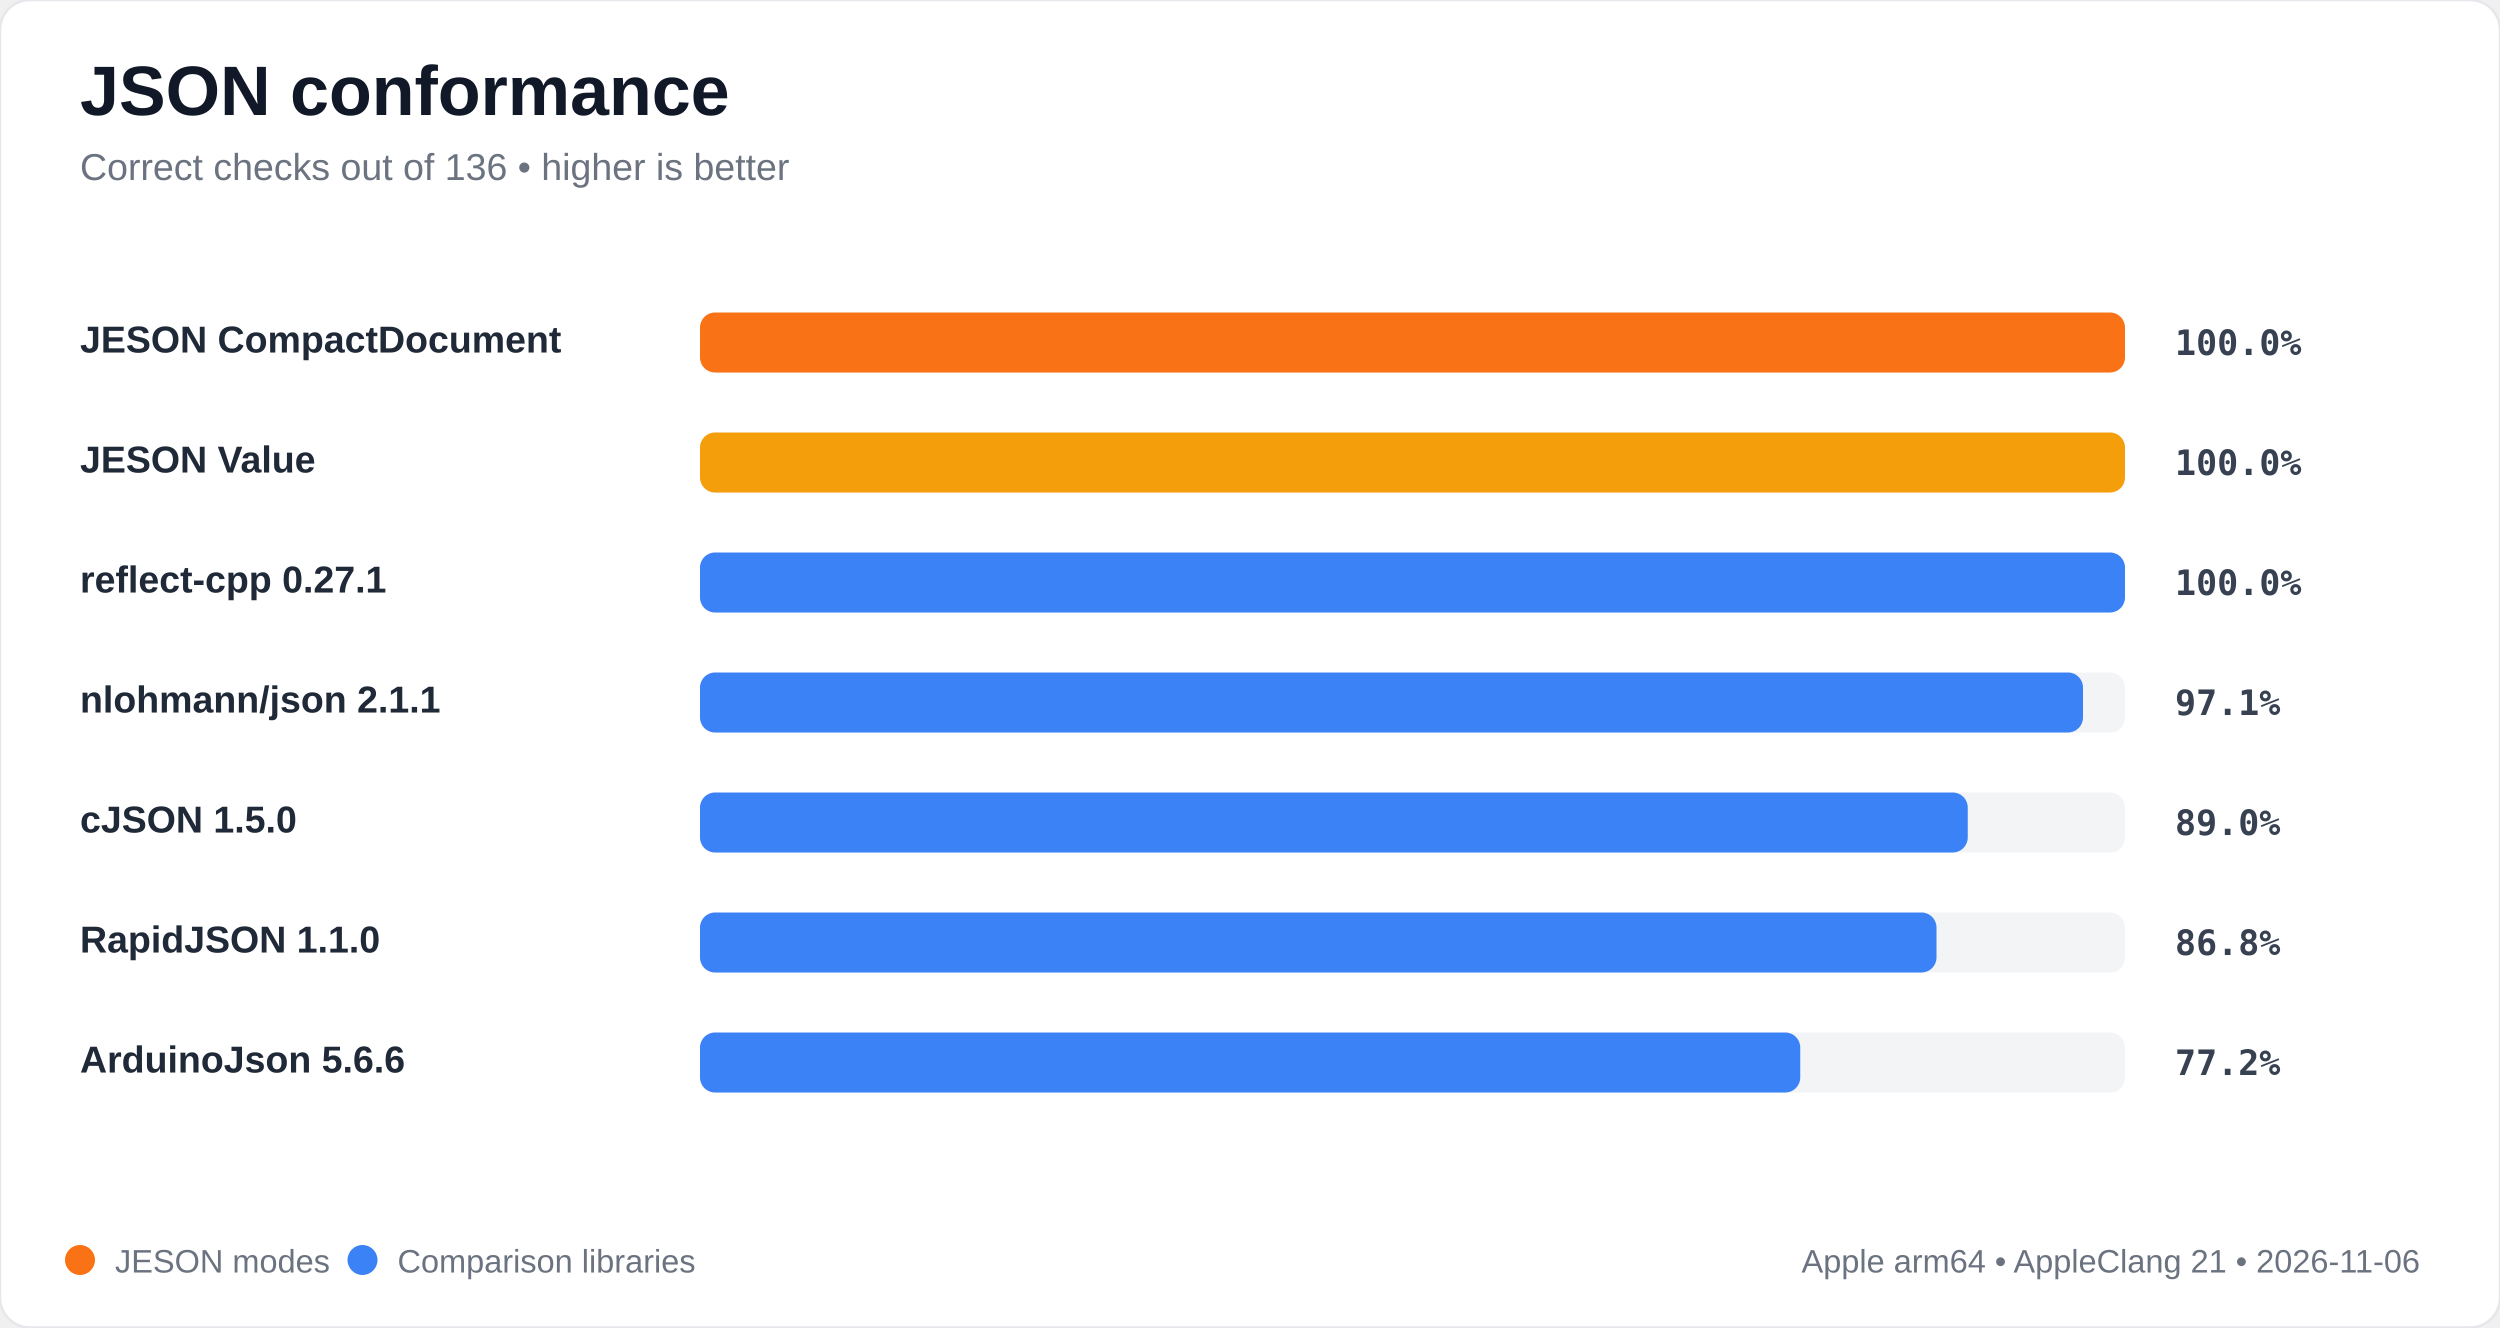
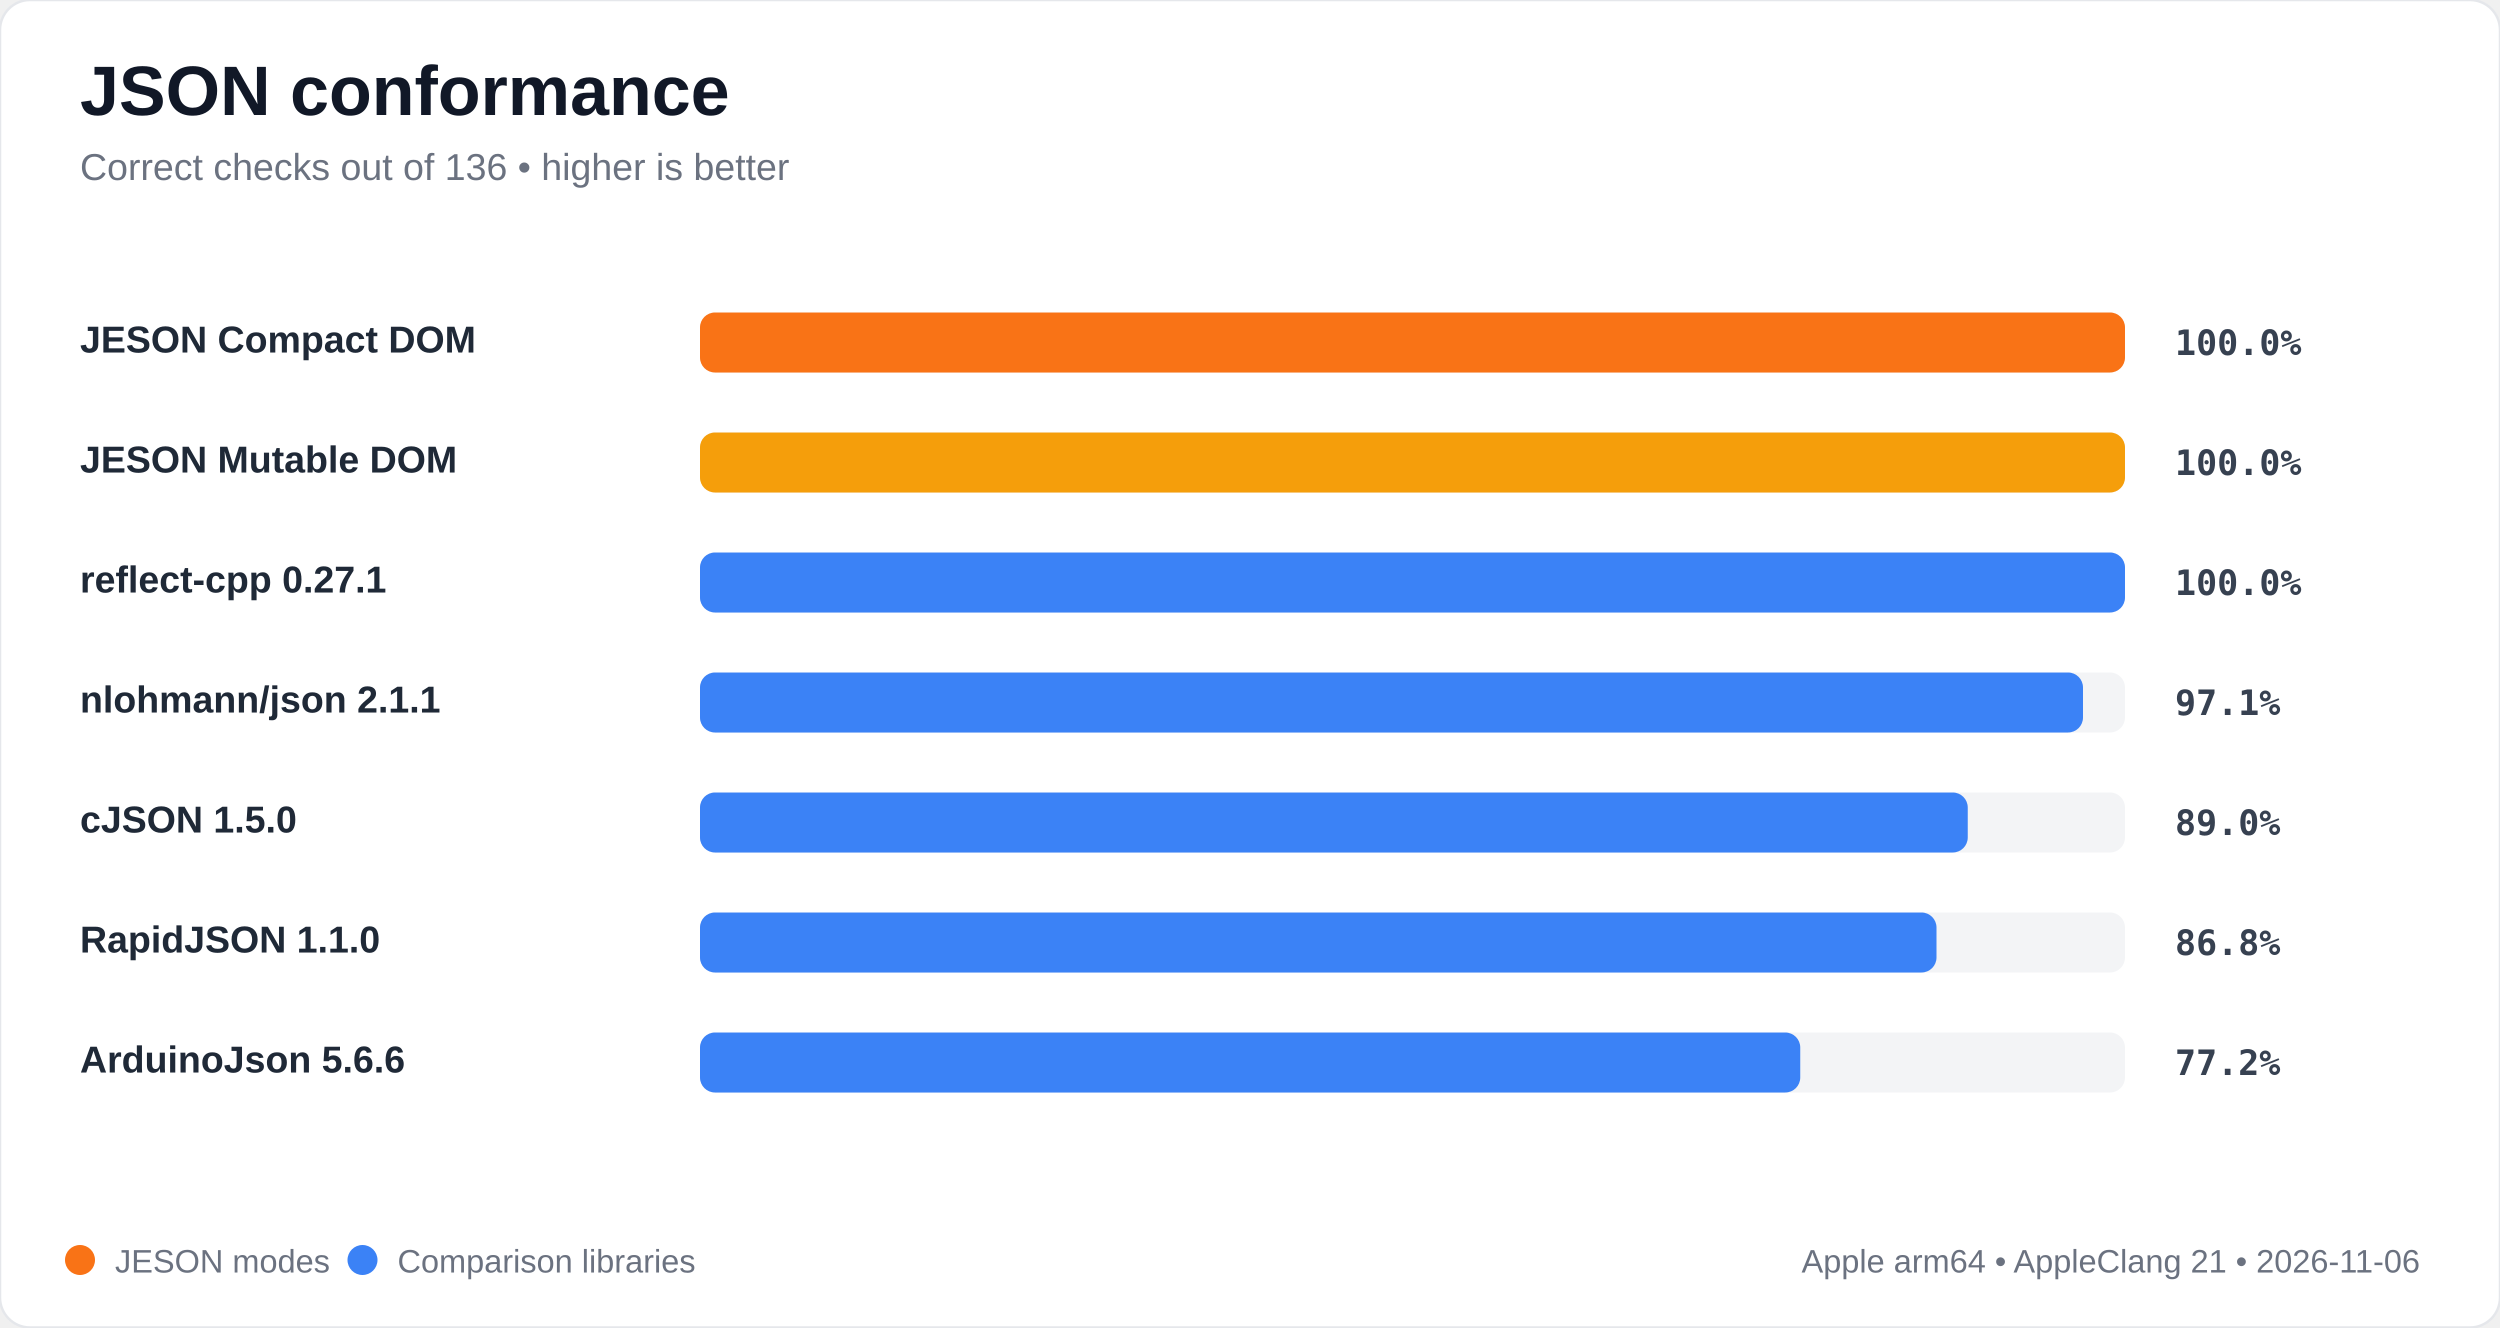
<svg xmlns="http://www.w3.org/2000/svg" viewBox="0 0 1000 531" role="img">
  <rect width="1000" height="531" rx="12" fill="#ffffff" stroke="#e5e7eb" />
  <text x="32" y="46" font-family="Arial, sans-serif" font-size="28" font-weight="700" fill="#111827">JSON conformance</text>
  <text x="32" y="72" font-family="Arial, sans-serif" font-size="15" fill="#6b7280">Correct checks out of 136 • higher is better</text>
-   <text x="32" y="141" font-family="Arial, sans-serif" font-size="15" font-weight="600" fill="#1f2937">JESON CompactDocument</text>
+   <text x="32" y="141" font-family="Arial, sans-serif" font-size="15" font-weight="600" fill="#1f2937">JESON Compact DOM</text>
  <rect x="280" y="125" width="570" height="24" rx="6" fill="#f3f4f6" />
  <rect x="280" y="125" width="570.0" height="24" rx="6" fill="#f97316" />
  <text x="870" y="142" font-family="monospace" font-size="14" font-weight="600" fill="#374151">100.0%</text>
-   <text x="32" y="189" font-family="Arial, sans-serif" font-size="15" font-weight="600" fill="#1f2937">JESON Value</text>
+   <text x="32" y="189" font-family="Arial, sans-serif" font-size="15" font-weight="600" fill="#1f2937">JESON Mutable DOM</text>
  <rect x="280" y="173" width="570" height="24" rx="6" fill="#f3f4f6" />
  <rect x="280" y="173" width="570.0" height="24" rx="6" fill="#f59e0b" />
  <text x="870" y="190" font-family="monospace" font-size="14" font-weight="600" fill="#374151">100.0%</text>
  <text x="32" y="237" font-family="Arial, sans-serif" font-size="15" font-weight="600" fill="#1f2937">reflect-cpp 0.27.1</text>
  <rect x="280" y="221" width="570" height="24" rx="6" fill="#f3f4f6" />
  <rect x="280" y="221" width="570.0" height="24" rx="6" fill="#3b82f6" />
  <text x="870" y="238" font-family="monospace" font-size="14" font-weight="600" fill="#374151">100.0%</text>
  <text x="32" y="285" font-family="Arial, sans-serif" font-size="15" font-weight="600" fill="#1f2937">nlohmann/json 2.1.1</text>
  <rect x="280" y="269" width="570" height="24" rx="6" fill="#f3f4f6" />
  <rect x="280" y="269" width="553.2" height="24" rx="6" fill="#3b82f6" />
  <text x="870" y="286" font-family="monospace" font-size="14" font-weight="600" fill="#374151">97.1%</text>
  <text x="32" y="333" font-family="Arial, sans-serif" font-size="15" font-weight="600" fill="#1f2937">cJSON 1.5.0</text>
  <rect x="280" y="317" width="570" height="24" rx="6" fill="#f3f4f6" />
  <rect x="280" y="317" width="507.1" height="24" rx="6" fill="#3b82f6" />
  <text x="870" y="334" font-family="monospace" font-size="14" font-weight="600" fill="#374151">89.0%</text>
  <text x="32" y="381" font-family="Arial, sans-serif" font-size="15" font-weight="600" fill="#1f2937">RapidJSON 1.1.0</text>
  <rect x="280" y="365" width="570" height="24" rx="6" fill="#f3f4f6" />
  <rect x="280" y="365" width="494.6" height="24" rx="6" fill="#3b82f6" />
  <text x="870" y="382" font-family="monospace" font-size="14" font-weight="600" fill="#374151">86.8%</text>
  <text x="32" y="429" font-family="Arial, sans-serif" font-size="15" font-weight="600" fill="#1f2937">ArduinoJson 5.6.6</text>
  <rect x="280" y="413" width="570" height="24" rx="6" fill="#f3f4f6" />
  <rect x="280" y="413" width="440.1" height="24" rx="6" fill="#3b82f6" />
  <text x="870" y="430" font-family="monospace" font-size="14" font-weight="600" fill="#374151">77.2%</text>
  <circle cx="32" cy="504" r="6" fill="#f97316" />
  <text x="46" y="509" font-family="Arial, sans-serif" font-size="13" fill="#6b7280">JESON modes</text>
  <circle cx="145" cy="504" r="6" fill="#3b82f6" />
  <text x="159" y="509" font-family="Arial, sans-serif" font-size="13" fill="#6b7280">Comparison libraries</text>
  <text x="968" y="509" text-anchor="end" font-family="Arial, sans-serif" font-size="13" fill="#6b7280">Apple arm64 • AppleClang 21 • 2026-11-06</text>
</svg>
